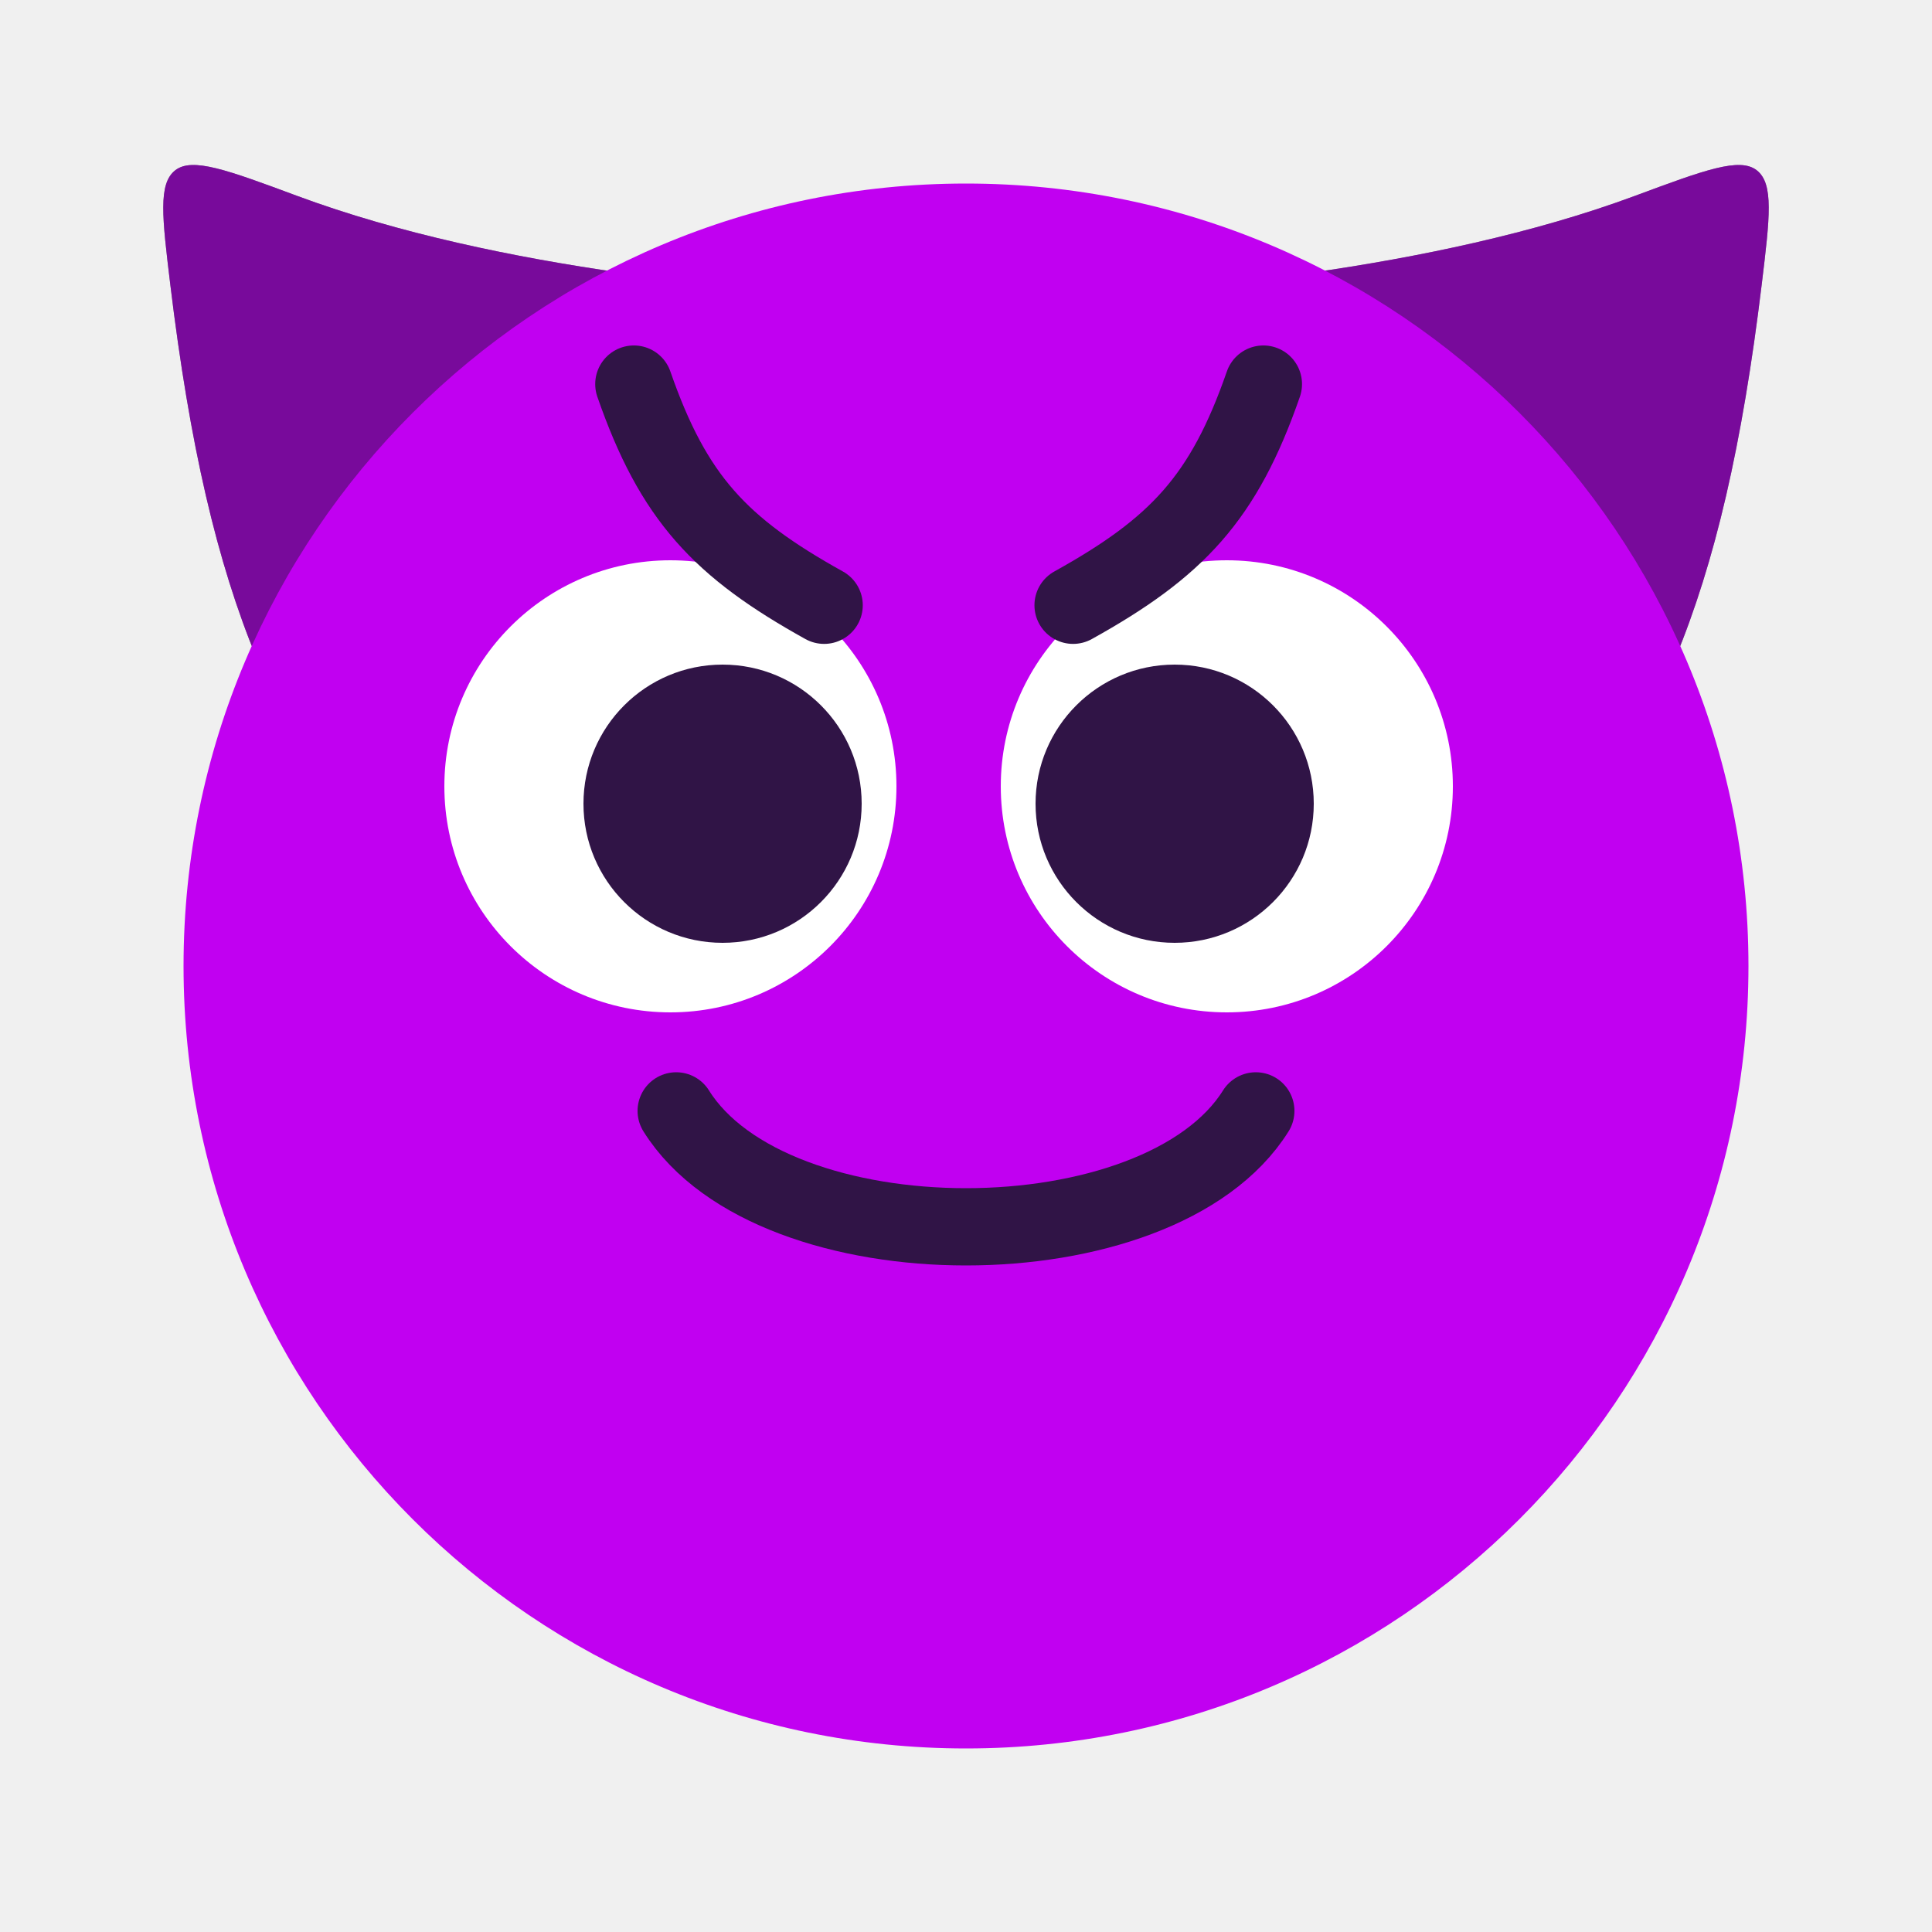
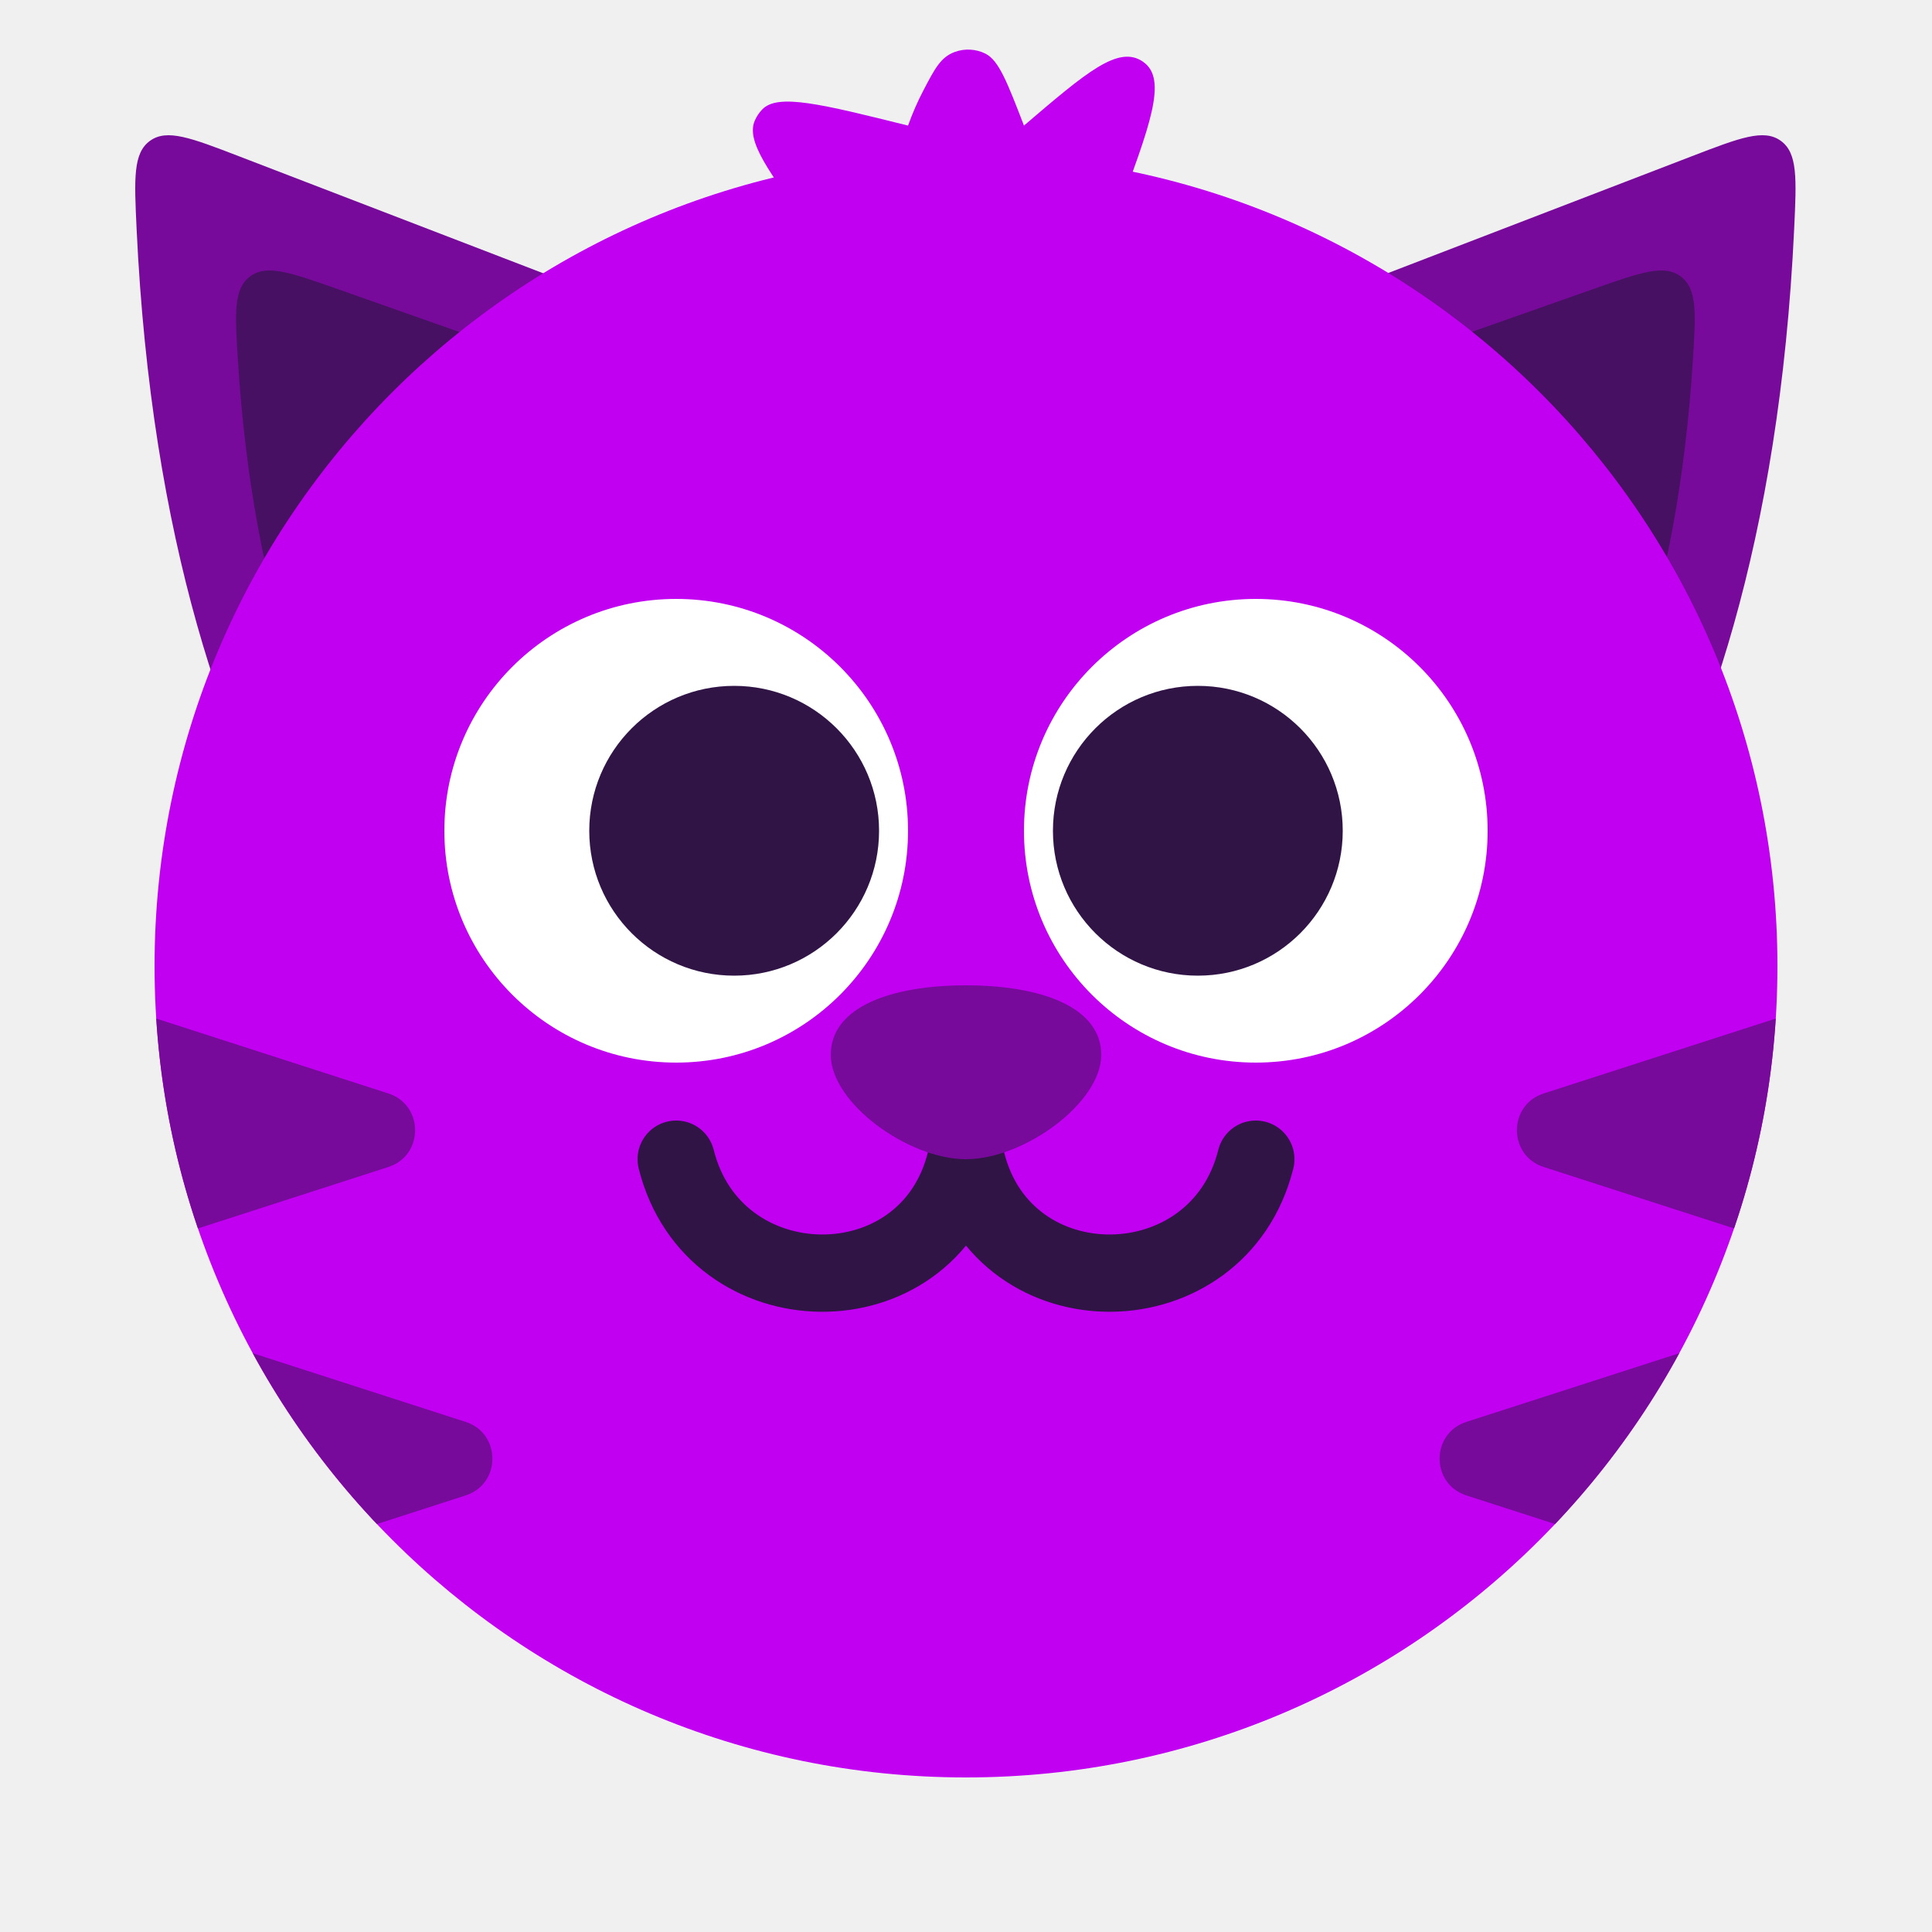
<svg xmlns="http://www.w3.org/2000/svg" width="100" height="100" viewBox="0 0 100 100" fill="none">
-   <path d="M8.813 14.717C10.825 31.343 14.431 38.962 21.825 47.216C22.384 47.84 22.663 48.152 23.053 48.326C23.442 48.5 23.874 48.5 24.738 48.5H46C47.886 48.5 48.828 48.5 49.414 47.914C50 47.328 50 46.386 50 44.5V19.5C50 17.618 50 16.677 49.445 16.097C48.89 15.517 47.931 15.475 46.014 15.391C39.41 15.1 25.886 14.037 15.389 10.142C11.761 8.795 9.947 8.122 9.065 8.818C8.183 9.513 8.393 11.248 8.813 14.717Z" fill="#301446" />
-   <path d="M8.813 14.717C10.825 31.343 14.431 38.962 21.825 47.216C22.384 47.84 22.663 48.152 23.053 48.326C23.442 48.5 23.874 48.5 24.738 48.5H46C47.886 48.5 48.828 48.5 49.414 47.914C50 47.328 50 46.386 50 44.5V19.5C50 17.618 50 16.677 49.445 16.097C48.89 15.517 47.931 15.475 46.014 15.391C39.41 15.1 25.886 14.037 15.389 10.142C11.761 8.795 9.947 8.122 9.065 8.818C8.183 9.513 8.393 11.248 8.813 14.717Z" fill="#C100F1" fill-opacity="0.5" />
-   <path d="M91.187 14.717C89.175 31.343 85.57 38.962 78.175 47.216C77.616 47.84 77.337 48.152 76.947 48.326C76.558 48.5 76.126 48.5 75.262 48.5H54C52.114 48.5 51.172 48.5 50.586 47.914C50 47.328 50 46.386 50 44.5V19.5C50 17.618 50 16.677 50.555 16.097C51.11 15.517 52.069 15.475 53.986 15.391C60.59 15.1 74.114 14.037 84.611 10.142C88.239 8.795 90.053 8.122 90.935 8.818C91.817 9.513 91.607 11.248 91.187 14.717Z" fill="#301446" />
-   <path d="M91.187 14.717C89.175 31.343 85.57 38.962 78.175 47.216C77.616 47.84 77.337 48.152 76.947 48.326C76.558 48.5 76.126 48.5 75.262 48.5H54C52.114 48.5 51.172 48.5 50.586 47.914C50 47.328 50 46.386 50 44.5V19.5C50 17.618 50 16.677 50.555 16.097C51.11 15.517 52.069 15.475 53.986 15.391C60.59 15.1 74.114 14.037 84.611 10.142C88.239 8.795 90.053 8.122 90.935 8.818C91.817 9.513 91.607 11.248 91.187 14.717Z" fill="#C100F1" fill-opacity="0.5" />
-   <circle cx="50" cy="50" r="40.5" fill="#C100F1" />
-   <circle cx="34.7" cy="40.7" r="11.7" fill="white" />
-   <circle cx="11.7" cy="11.7" r="11.7" transform="matrix(-1 0 0 1 75.2002 29)" fill="white" />
-   <circle cx="37.4" cy="41.6" r="7.2" fill="#301446" />
-   <circle cx="7.2" cy="7.2" r="7.2" transform="matrix(-1 0 0 1 68 34.4)" fill="#301446" />
-   <path d="M42.657 31.328C37.285 28.344 34.858 25.787 32.808 19.881" stroke="#301446" stroke-width="4" stroke-linecap="round" />
-   <path d="M55.543 31.328C60.915 28.344 63.342 25.787 65.392 19.881" stroke="#301446" stroke-width="4" stroke-linecap="round" />
-   <path d="M65 57.5C60 65.5 40 65.5 35 57.5" stroke="#301446" stroke-width="4" stroke-linecap="round" />
+   <g clip-path="url(#clip0_142_87)">
+     <path d="M42.074 12.004C42.852 13.059 43.7 14.14 44.644 15.318C45.301 16.139 45.63 16.55 46.099 16.747C46.567 16.943 47.094 16.891 48.148 16.785L53.513 16.249C54.723 16.128 55.327 16.067 55.782 15.715C56.236 15.363 56.445 14.793 56.863 13.654C57.186 12.773 57.479 11.975 57.766 11.212C59.548 6.468 60.439 4.097 59.177 3.206L59.167 3.198C57.899 2.315 56.266 3.71 53 6.5C52.132 4.248 51.697 3.123 51.004 2.776C50.516 2.533 49.936 2.5 49.424 2.687C48.696 2.953 48.391 3.537 47.782 4.705C47.488 5.267 47.231 5.861 47 6.5C42.503 5.382 40.255 4.823 39.453 5.664C39.29 5.835 39.168 6.018 39.072 6.234C38.601 7.296 39.759 8.865 42.074 12.004Z" fill="#C100F1" />
+     <path d="M87.564 8.088C90.051 7.132 91.294 6.654 92.172 7.288C93.05 7.921 92.989 9.229 92.866 11.842C91.344 44.225 77.34 55.243 73.807 57.52C73.481 57.73 73.318 57.835 73.042 57.916C72.766 57.998 72.529 57.998 72.056 57.998H45C43.115 57.998 42.172 57.997 41.586 57.412C41 56.826 41 55.883 41 53.998V28.745C41 27.415 41 26.75 41.352 26.239C41.703 25.727 42.324 25.488 43.565 25.011L87.564 8.088Z" fill="#780A9B" />
+     <path d="M82.463 14.962C84.916 14.097 86.142 13.664 87 14.312C87.858 14.961 87.778 16.22 87.617 18.736C86.049 43.328 74.436 51.876 71.328 53.736C71.024 53.919 70.872 54.01 70.61 54.082C70.349 54.154 70.129 54.154 69.691 54.154H47C45.115 54.154 44.172 54.154 43.586 53.568C43 52.983 43 52.04 43 50.154V31.71C43 30.342 43.001 29.658 43.368 29.139C43.736 28.62 44.38 28.392 45.67 27.938L82.463 14.962Z" fill="#301446" fill-opacity="0.67" />
+     <path d="M12.372 8.089C9.886 7.133 8.643 6.654 7.765 7.288C6.887 7.922 6.947 9.228 7.07 11.842C8.593 44.224 22.597 55.243 26.13 57.52C26.455 57.73 26.618 57.835 26.895 57.916C27.171 57.997 27.408 57.998 27.881 57.998H54.937C56.822 57.998 57.765 57.998 58.351 57.412C58.936 56.826 58.937 55.883 58.937 53.998V28.745C58.937 27.416 58.936 26.751 58.585 26.239C58.234 25.728 57.613 25.489 56.372 25.012L12.372 8.089Z" fill="#780A9B" />
+     <path d="M17.474 14.961C15.021 14.096 13.794 13.664 12.937 14.313C12.079 14.962 12.159 16.22 12.319 18.737C13.887 43.328 25.5 51.876 28.608 53.737C28.913 53.919 29.065 54.01 29.326 54.082C29.588 54.155 29.807 54.155 30.245 54.155H52.937C54.822 54.155 55.765 54.154 56.351 53.569C56.936 52.983 56.937 52.04 56.937 50.155V31.709C56.937 30.342 56.936 29.658 56.568 29.139C56.201 28.62 55.556 28.393 54.267 27.938L17.474 14.961Z" fill="#301446" fill-opacity="0.67" />
+     <circle cx="50" cy="50" r="42" fill="#C100F1" />
+     <mask id="mask0_142_87" style="mask-type:alpha" maskUnits="userSpaceOnUse" x="8" y="8" width="84" height="84">
+       <circle cx="50" cy="50" r="42" fill="#FFBA34" />
+     </mask>
+     <g mask="url(#mask0_142_87)">
+       <path d="M79.9 60.403C78.052 59.807 78.052 57.193 79.9 56.597L96.886 51.116C98.177 50.7 99.5 51.663 99.5 53.02L99.5 63.98C99.5 65.337 98.177 66.3 96.886 65.884L79.9 60.403Z" fill="#780A9B" />
+       <path d="M20.101 60.403C21.948 59.807 21.948 57.193 20.101 56.597L3.114 51.116C1.823 50.7 0.5 51.663 0.5 53.02L0.5 63.98C0.5 65.337 1.823 66.3 3.114 65.884L20.101 60.403Z" fill="#780A9B" />
+       <path d="M75.9 77.403C74.052 76.807 74.052 74.193 75.9 73.597L92.886 68.116C94.177 67.7 95.5 68.663 95.5 70.02L95.5 80.98C95.5 82.337 94.177 83.3 92.886 82.884L75.9 77.403Z" fill="#780A9B" />
+       <path d="M24.101 77.403C25.948 76.807 25.948 74.193 24.101 73.597L7.114 68.116C5.823 67.7 4.5 68.663 4.5 70.02L4.5 80.98C4.5 82.337 5.823 83.3 7.114 82.884L24.101 77.403Z" fill="#780A9B" />
+     </g>
+     <circle cx="35" cy="43" r="12" fill="white" />
+     <circle cx="12" cy="12" r="12" transform="matrix(-1 0 0 1 77 31)" fill="white" />
+     <circle cx="38" cy="43" r="7.5" fill="#301446" />
+     <circle cx="7.5" cy="7.5" r="7.5" transform="matrix(-1 0 0 1 69.5 35.5)" fill="#301446" />
+     <path d="M35 60V60C36.943 67.772 48.023 67.908 49.966 60.136V60.136C49.975 60.1 50.025 60.1 50.034 60.136V60.136C51.977 67.908 63.057 67.772 65 60V60" stroke="#301446" stroke-width="4" stroke-linecap="round" stroke-linejoin="round" />
+     <path d="M57 54.6C57 57.085 53 60 50 60C47 60 43 57.085 43 54.6C43 52.115 46.134 51 50 51C53.866 51 57 52.115 57 54.6Z" fill="#780A9B" />
+   </g>
+   <defs>
+     <clipPath id="clip0_142_87">
+       <rect width="100" height="100" fill="white" />
+     </clipPath>
+   </defs>
</svg>
